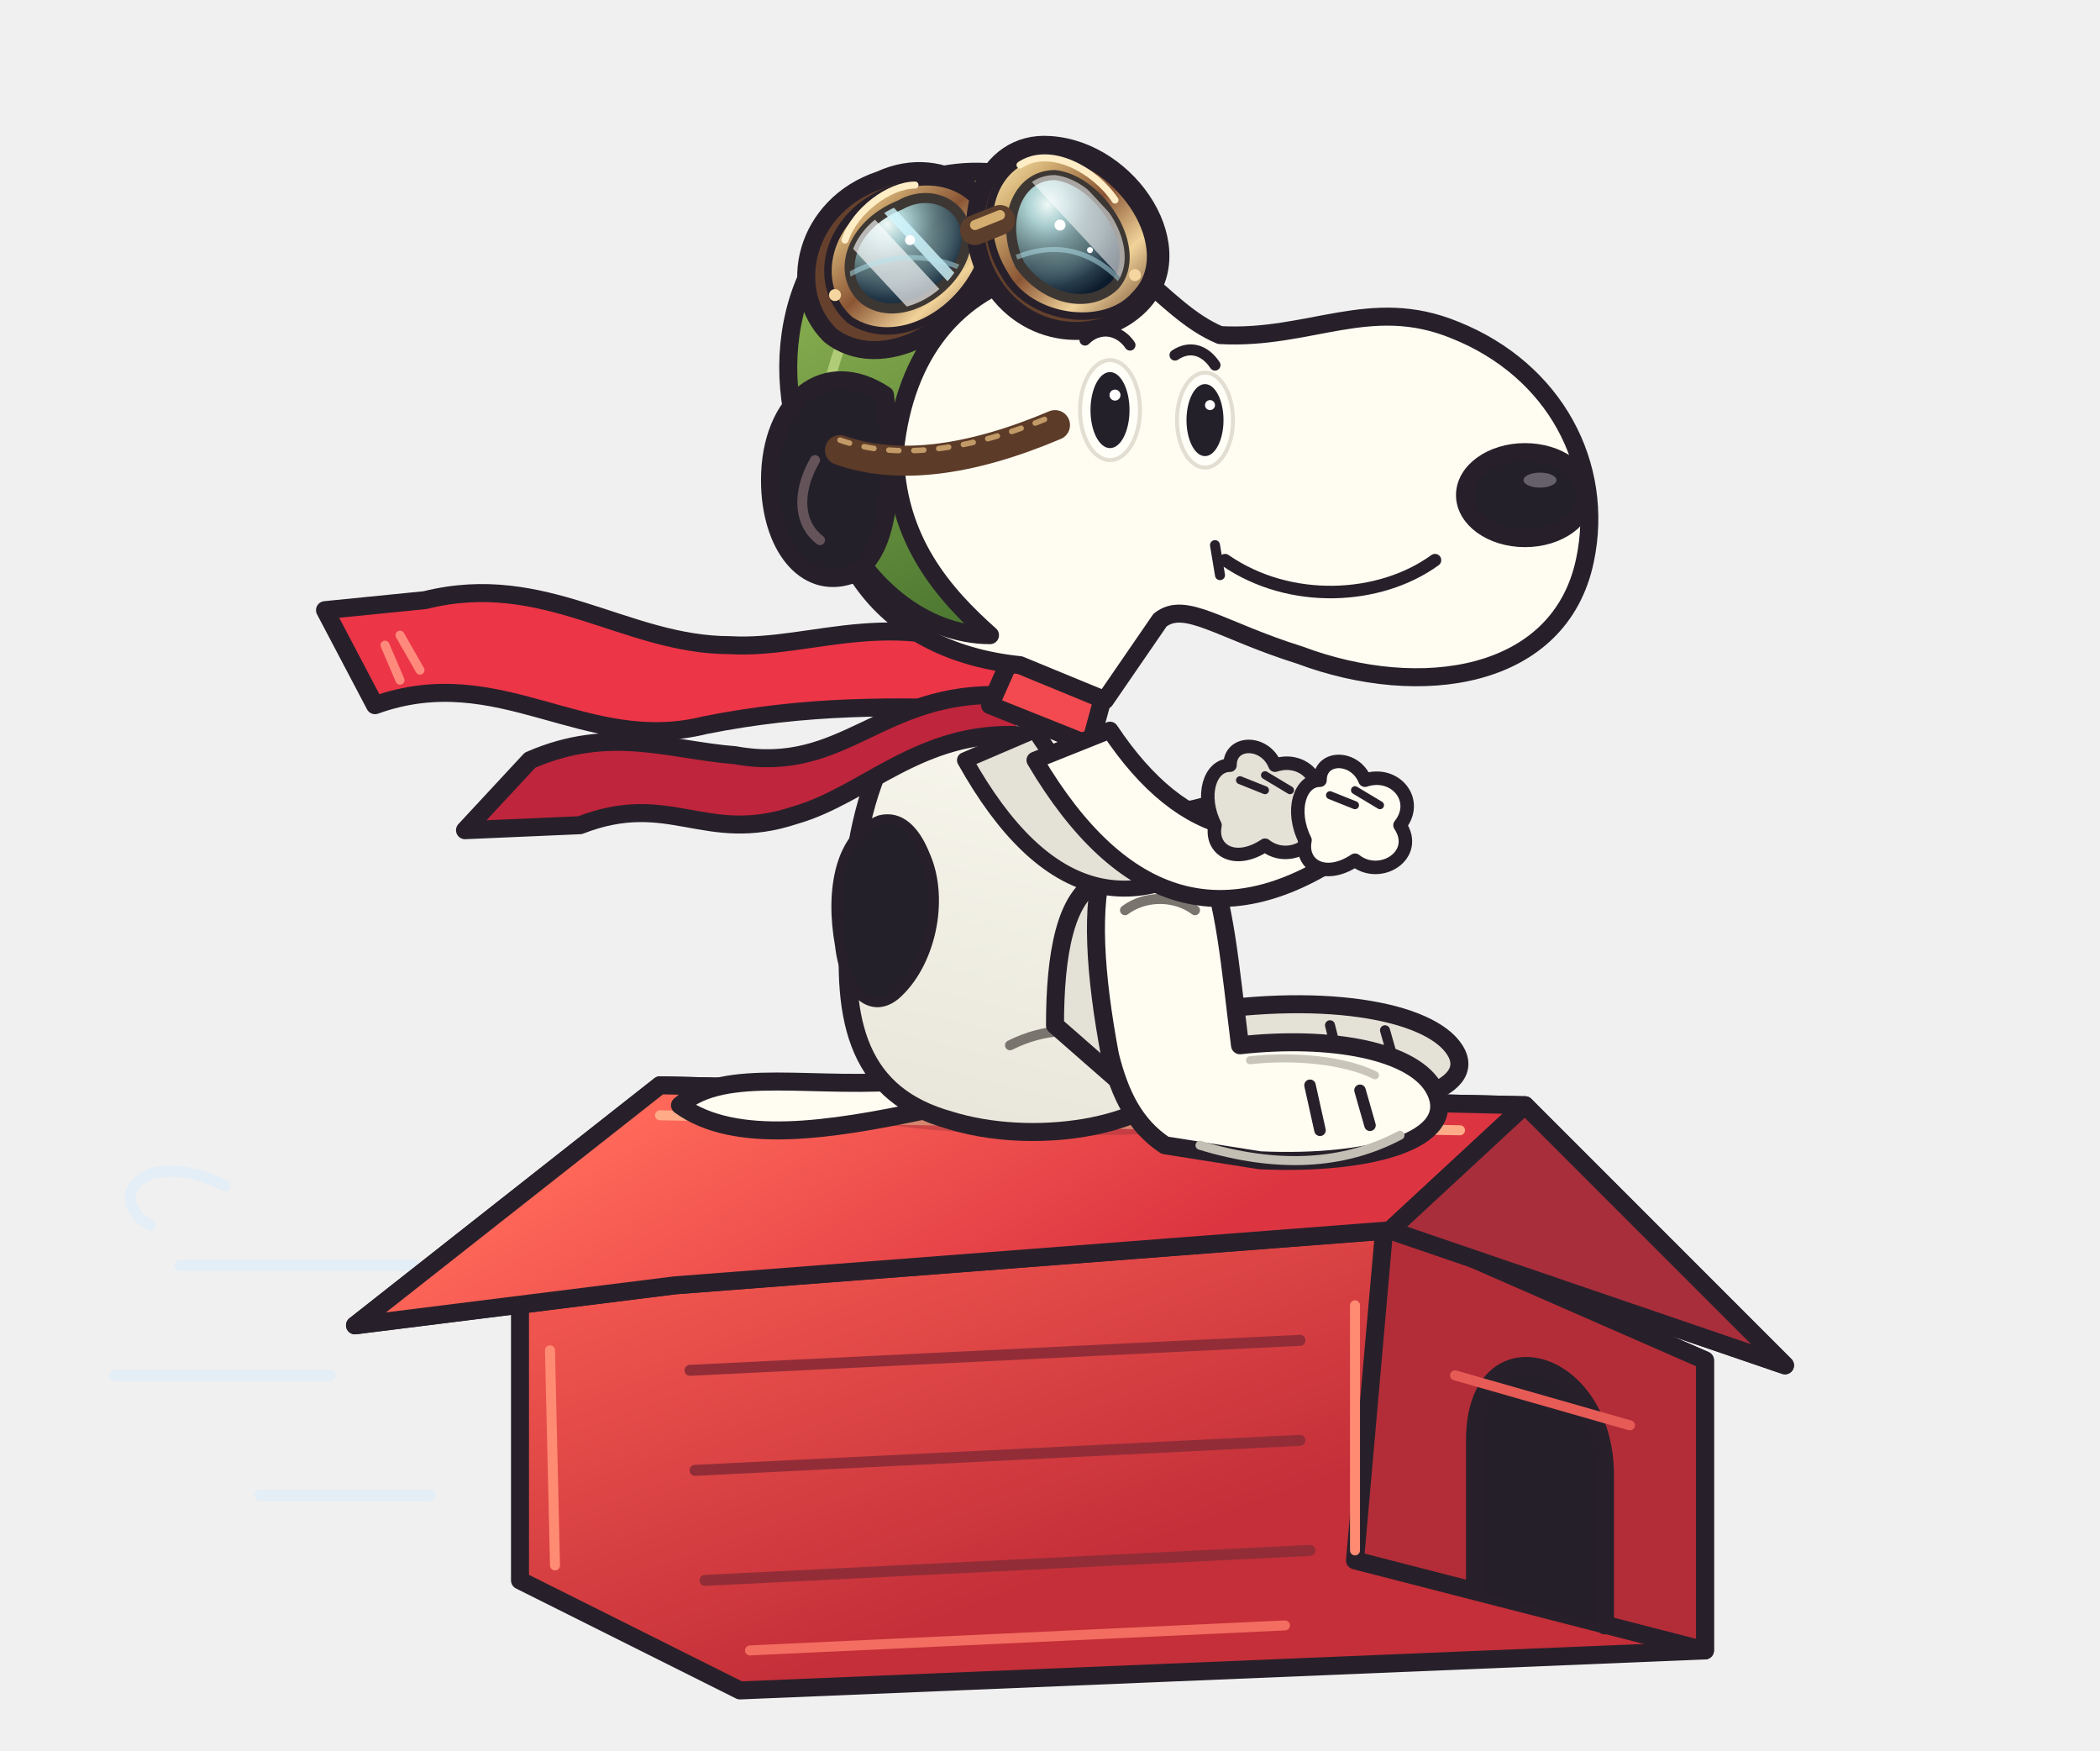
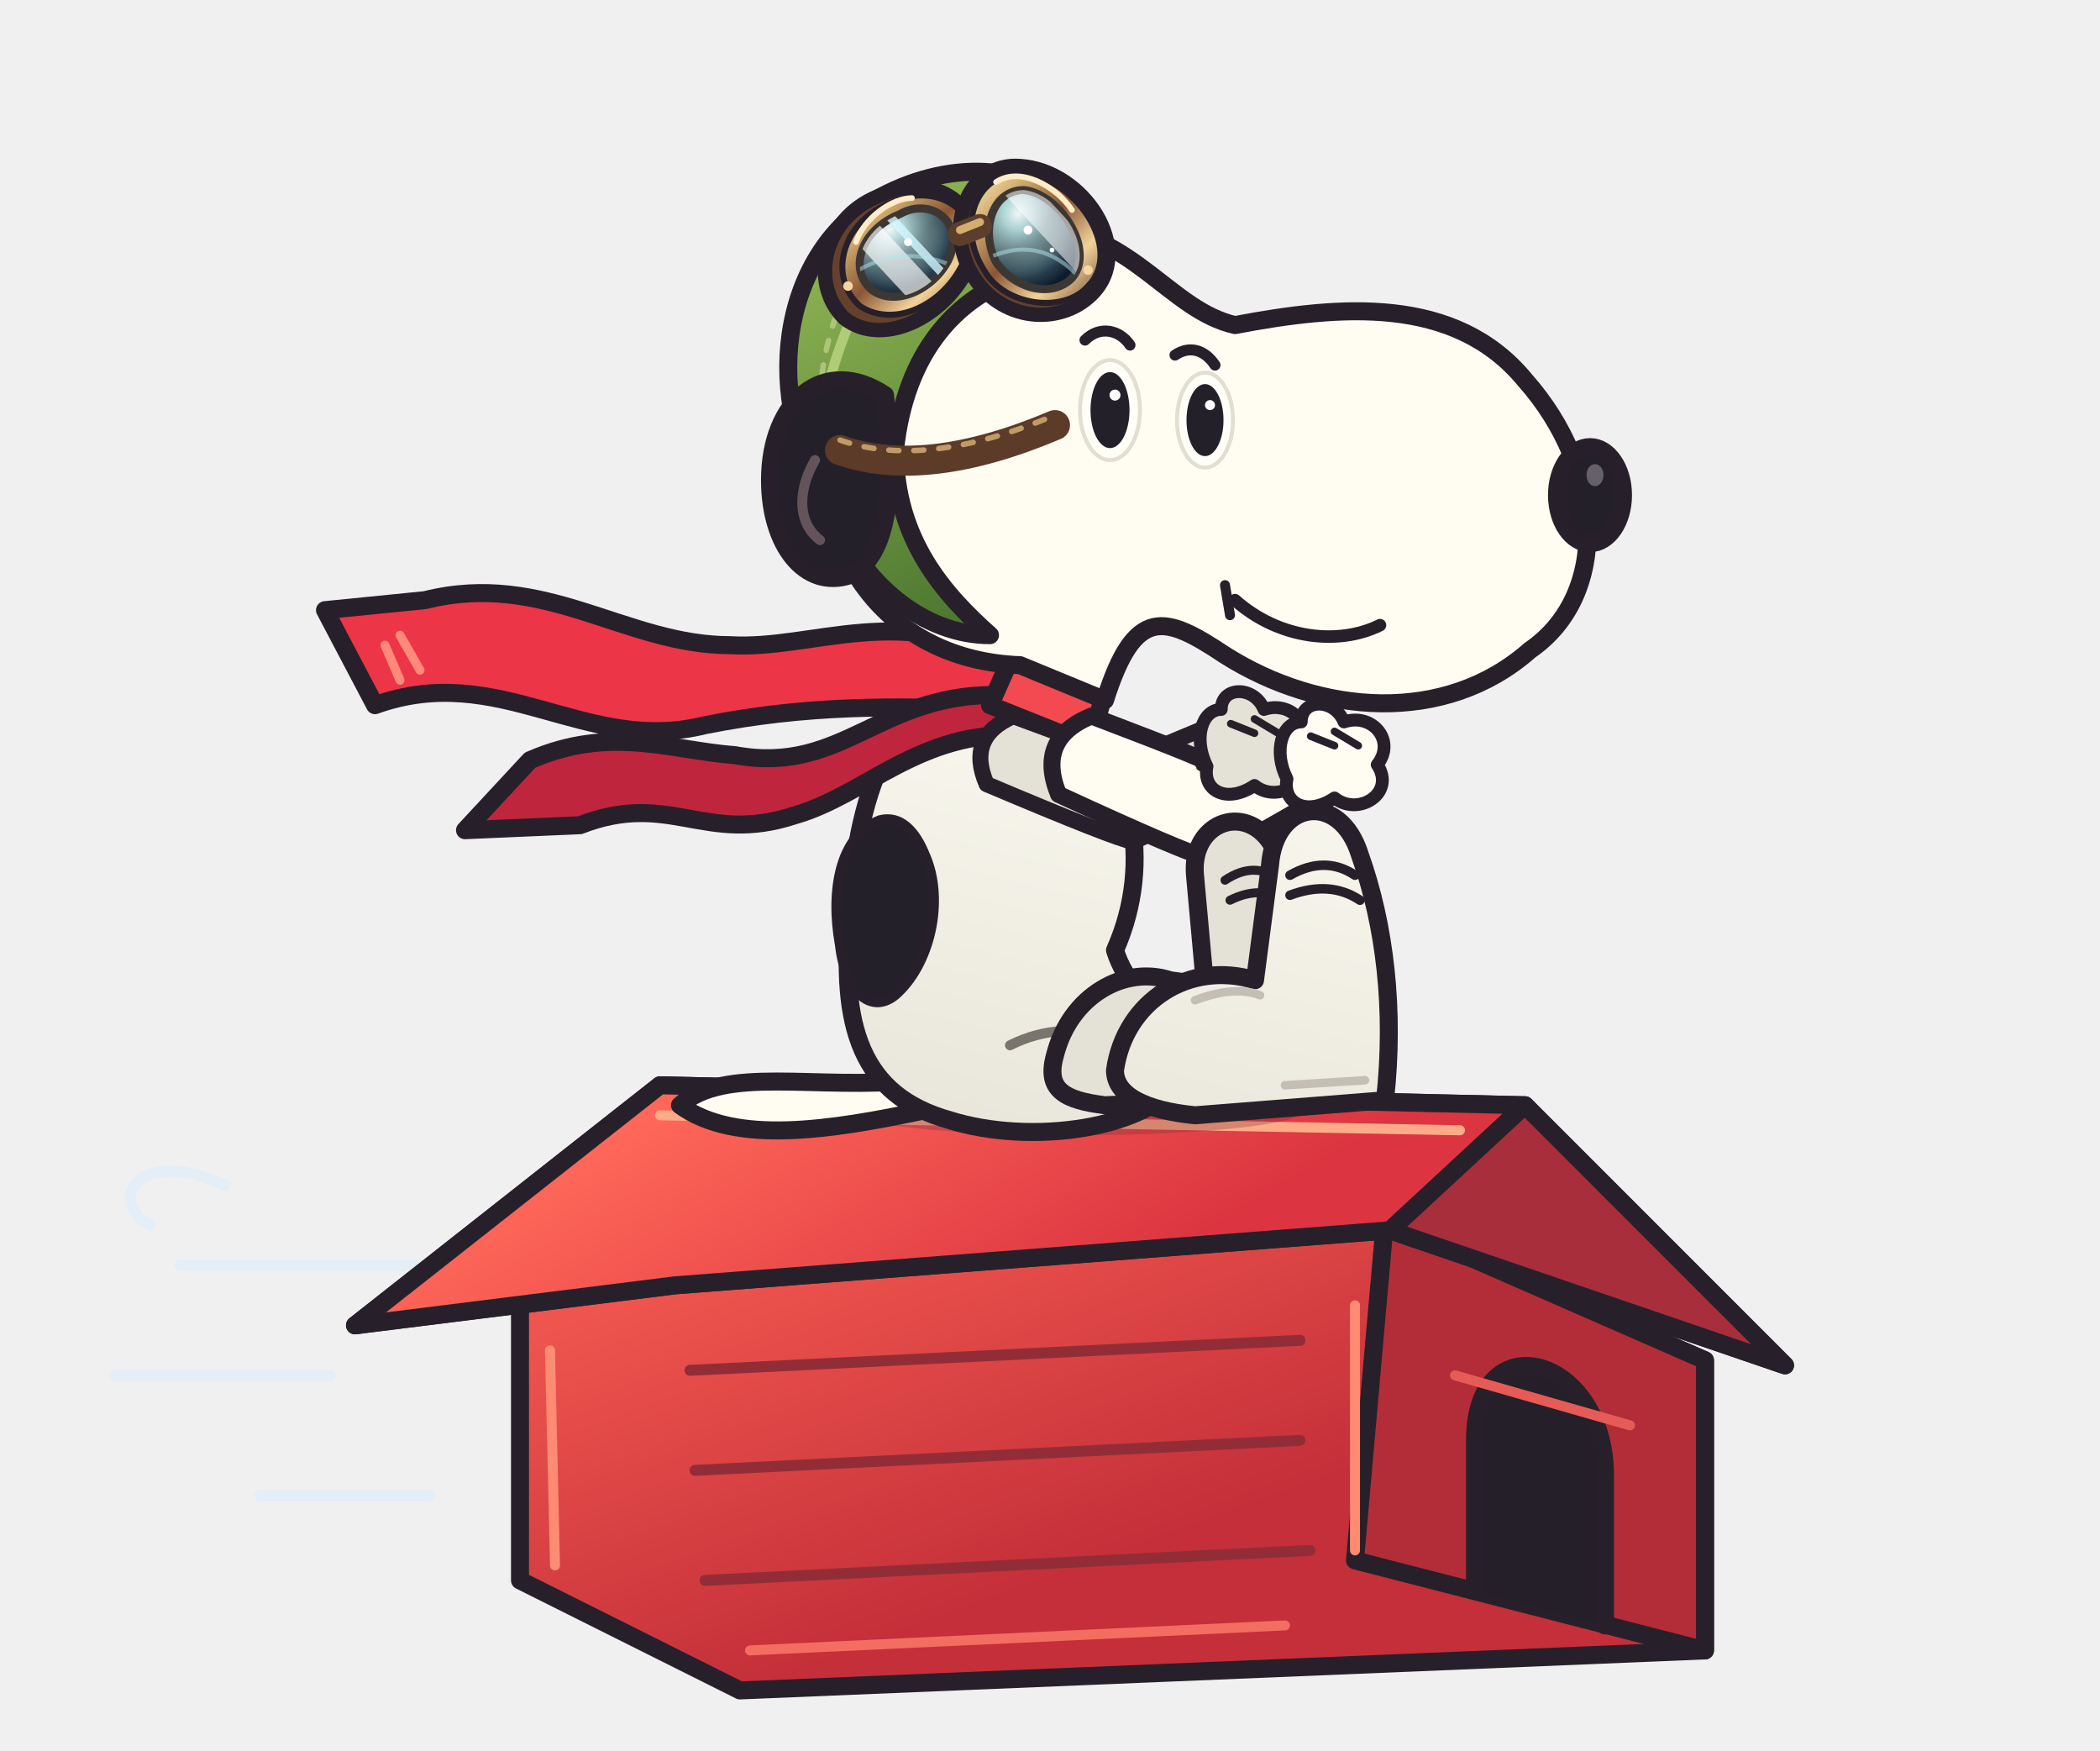
<svg xmlns="http://www.w3.org/2000/svg" viewBox="0 0 420 350" fill="none">
  <defs>
    <linearGradient id="aceRoofPaint" x1="150" y1="210" x2="190" y2="277" gradientUnits="userSpaceOnUse">
      <stop stop-color="#ff6859" />
      <stop offset="1" stop-color="#dc3541" />
    </linearGradient>
    <linearGradient id="aceWallPaint" x1="130" y1="258" x2="158" y2="335" gradientUnits="userSpaceOnUse">
      <stop stop-color="#ef554e" />
      <stop offset="1" stop-color="#c42f39" />
    </linearGradient>
    <linearGradient id="aceCapPaint" x1="175" y1="50" x2="208" y2="121" gradientUnits="userSpaceOnUse">
      <stop stop-color="#89af50" />
      <stop offset="1" stop-color="#4a752f" />
    </linearGradient>
    <linearGradient id="aceWhite" x1="217" y1="110" x2="190" y2="222" gradientUnits="userSpaceOnUse">
      <stop stop-color="#fffef5" />
      <stop offset="1" stop-color="#e9e7db" />
    </linearGradient>
    <linearGradient id="aceLens" x1="190" y1="43" x2="210" y2="64" gradientUnits="userSpaceOnUse">
      <stop stop-color="#d0f7fa" />
      <stop offset=".55" stop-color="#698f93" />
      <stop offset="1" stop-color="#263b44" />
    </linearGradient>
    <radialGradient id="aceOpticalGlass" cx="32%" cy="24%" r="80%">
      <stop stop-color="#f2ffff" stop-opacity=".95" />
      <stop offset=".22" stop-color="#a9dce6" stop-opacity=".85" />
      <stop offset=".54" stop-color="#497e91" stop-opacity=".74" />
      <stop offset=".83" stop-color="#1b3448" stop-opacity=".94" />
      <stop offset="1" stop-color="#0d1c2d" />
    </radialGradient>
    <linearGradient id="aceBrassRim" x1="0" y1="0" x2="1" y2="1">
      <stop stop-color="#fff0bc" />
      <stop offset=".2" stop-color="#d7b477" />
      <stop offset=".48" stop-color="#8a5534" />
      <stop offset=".73" stop-color="#f1d399" />
      <stop offset="1" stop-color="#6c452f" />
    </linearGradient>
    <clipPath id="aceGlassClips">
      <path d="M180 41c-10 4-13 14-7 19 7 5 18-2 20-10 2-8-6-13-13-9Z" />
      <path d="M211 35c-8 0-11 10-7 18 5 7 14 9 19 4 6-7-3-21-12-22Z" />
    </clipPath>
  </defs>
  <g stroke="#27202a" stroke-width="3.6" stroke-linecap="round" stroke-linejoin="round">
    <g class="ace-wind" stroke="#d4eaff" stroke-width="2.2" opacity=".45">
      <path d="M36 253h47m-60 22h43m-14 24h34" />
      <path d="M45 237c-17-8-24 3-15 8" />
    </g>
    <g class="ace-flight-rig">
      <g class="ace-house">
        <path d="m104 253 173-9 64 28v58l-193 8-44-22Z" fill="url(#aceWallPaint)" />
        <path d="m277 244 64 28v58l-70-18Z" fill="#b32d38" />
        <path d="m71 265 61-48 173 4 52 52-79-27-143 11Z" fill="url(#aceRoofPaint)" />
        <path d="m132 217 173 4-27 25-143 11-64 8Z" fill="url(#aceRoofPaint)" />
        <path d="m305 221 52 52-79-27Z" fill="#a92e3c" />
        <path d="m132 223 160 3" stroke="#ffab88" stroke-width="2" />
        <path d="m138 274 122-6m-121 26 121-6m-119 28 121-6" stroke="#922d37" stroke-width="2.2" />
        <path d="m110 270 1 43m160-52v49" stroke="#ff8b72" stroke-width="2" />
        <path d="M295 318v-30c0-24 26-17 26 7v30" fill="#251f2a" />
        <path d="m291 275 35 10" stroke="#e75b56" stroke-width="2" />
        <path d="m150 330 107-5" stroke="#f36d60" stroke-width="2" />
      </g>
      <ellipse cx="215" cy="222" rx="46" ry="5" fill="#752b36" stroke="none" opacity=".3" />
      <g class="ace-pilot">
        <path class="ace-tail" d="M183 216c-20 2-38-3-47 5 11 8 30 5 49 1" fill="#fffdf2" />
        <path d="M199 130c-19 7-28 27-29 53-2 22 2 36 20 41 16 5 40 2 47-9 5-9-10-12-14-25 8-18 3-37-8-49" fill="url(#aceWhite)" />
        <path d="M176 164c-8 3-10 14-8 25 1 9 6 14 11 10 7-6 10-19 6-28-2-5-5-8-9-7" fill="#24202a" stroke-width="2" />
        <path d="M202 209c14-7 27 0 39 7" stroke="#79746e" stroke-width="2" />
-         <g class="ace-feet">
-           <path d="M211 205c0-14 2-26 9-29 8-3 13 4 14 15l2 12c28-5 50-1 55 7 5 8-12 13-34 11l-30-2Z" fill="#e4e1d7" />
-           <path d="m266 205 2 8m9-7 2 7" stroke-width="2" />
-           <path d="M222 211c-3-16-4-30-1-39 3-10 15-11 20-1 4 9 5 22 7 38 18-2 35 1 39 9 5 10-13 15-35 14l-19-3c-6-4-9-10-11-18Z" fill="#fffdf2" />
-           <path d="M225 182c4-3 10-3 14 0" stroke="#79746e" stroke-width="2" />
-           <path d="M250 212c9-1 19 0 25 3" stroke="#c9c5bb" stroke-width="1.6" />
-           <path d="m262 217 2 9m8-8 2 7" stroke-width="2.3" />
-           <path d="M240 229q23 7 40-2" stroke="#c3bfb4" stroke-width="1.8" />
-         </g>
        <g class="ace-scarf">
          <path class="ace-scarf-long" d="M204 133c-24-13-41-3-58-4-21 0-37-15-61-9l-20 2 10 19c25-9 42 10 66 4 20-4 38-4 59-3Z" fill="#ec3547" />
          <path class="ace-scarf-short" d="M201 139c-25-1-32 16-54 12-13-1-25-6-41 1l-13 14 23-1c18-7 25 4 43-2 14-4 25-17 45-16" fill="#bf253c" />
          <path d="m202 132 19 6-3 11-20-8Z" fill="#f24a50" />
-           <path d="m80 127 4 7m-7-5 3 7" stroke="#ff8a7c" stroke-width="1.8" />
+           <path class="ace-scarf-fringe" d="m80 127 4 7m-7-5 3 7" stroke="#ff8a7c" stroke-width="1.8" />
+         </g>
+         <g class="ace-goggle-arms">
+           <path data-ace-arm="far" fill="#e4e1d7" stroke="#27202a" stroke-width="3.2" d="M197.324 156.792Q223.189 167.736 226.524 168.283Q229.786 167.405 251.656 153.662Q254.156 145.85 246.344 143.35Q222.458 153.182 225.721 152.303Q229.055 152.85 202.676 143.208Q193.208 147.324 197.324 156.792Z" />
        </g>
        <g class="ace-head">
-           <g class="ace-goggle-arms">
-             <path data-ace-arm="far" d="M193 152Q217 195 250 166L256 154Q224 174 207 146Z" fill="#e4e1d7" stroke="#27202a" stroke-width="3.2" />
-           </g>
-           <path d="M204 133c-29-3-42-24-39-52 2-27 17-40 42-36 18 2 25 17 37 22 18 1 30-8 47-1 20 8 30 27 26 46-5 24-33 28-57 19-16-5-23-11-28-7l-11 16Z" fill="#fffdf2" />
+           <path d="M204 133c-27-1-42-23-39-49 2-27 18-43 43-39 19 2 26 17 39 20 21-4 44-6 58 11 16 18 17 43 1 54-17 15-42 13-61 1-12-8-18-10-24 9Z" fill="#fffdf2" />
          <path d="M166 101c-14-21-10-50 9-61 14-8 31-8 41 3l-8 11c-17 4-27 17-29 36 0 18 10 29 19 37-13 0-26-10-32-26Z" fill="url(#aceCapPaint)" />
+           <path d="M174 50q-9 13-10 29" stroke="#c1d18d" stroke-width="1.1" stroke-dasharray="2 3" opacity=".7" />
          <path d="M172 60c-6 12-9 25-7 35" stroke="#b1cc77" stroke-width="2" />
          <path class="ace-ear" d="M177 79c-12-8-23 1-23 17 0 13 7 22 16 19 8-4 9-18 7-36Z" fill="#24202a" />
          <path d="M163 92c-4 7-3 13 1 16" stroke="#64545a" stroke-width="2" />
          <path d="m169 57 43-14" stroke="#795032" stroke-width="8" />
          <g class="ace-eyes">
            <ellipse cx="222" cy="82" rx="6" ry="10" fill="#fffef7" stroke="#e3ded2" stroke-width=".8" />
            <ellipse cx="241" cy="84" rx="5.6" ry="9.5" fill="#fffef7" stroke="#e3ded2" stroke-width=".8" />
            <g class="ace-pupils" stroke="none">
              <ellipse cx="222" cy="82" rx="3.9" ry="7.6" fill="#24202a" />
              <ellipse cx="241" cy="84" rx="3.7" ry="7.2" fill="#24202a" />
              <circle cx="223" cy="79" r="1.1" fill="#fff" />
              <circle cx="242" cy="81" r="1" fill="#fff" />
            </g>
          </g>
          <g class="ace-goggle-side-strap">
            <path d="M168 90q17 6 43-5" stroke="#5c3b28" stroke-width="6" />
            <path d="M168 88q17 6 43-5" stroke="#c29a67" stroke-width="1.1" stroke-dasharray="2 3" />
          </g>
-           <g class="ace-goggles">
+           <g class="ace-goggles" transform="translate(180 50) rotate(0) scale(0.8) translate(-180 -50)">
            <path d="m169 57 43-14" stroke="#543724" stroke-width="8" />
            <path d="m168 55 43-14" stroke="#c79c65" stroke-width="1.3" stroke-dasharray="2 3" />
            <path d="M176 36c-15 5-19 22-10 31 10 8 27-1 32-15 4-12-9-22-22-16Z" fill="#65412d" />
            <path d="M178 38c-13 5-16 19-8 26 9 6 23-1 27-14 3-10-8-17-19-12Z" fill="url(#aceBrassRim)" stroke-width="1.5" />
            <path d="M180 41c-10 4-13 14-7 19 7 5 18-2 20-10 2-8-6-13-13-9Z" fill="url(#aceOpticalGlass)" stroke="#3d3734" stroke-width="2" />
            <path d="M210 29c-13-1-19 15-12 27 7 12 22 13 30 5 11-11-2-31-18-32Z" fill="#65412d" />
            <path d="M211 31c-12-1-17 13-10 24 5 9 20 11 26 4 9-9-3-27-16-28Z" fill="url(#aceBrassRim)" stroke-width="1.5" />
            <path d="M211 35c-8 0-11 10-7 18 5 7 14 9 19 4 6-7-3-21-12-22Z" fill="url(#aceOpticalGlass)" stroke="#3d3734" stroke-width="2" />
            <g clip-path="url(#aceGlassClips)" stroke="none">
              <g class="ace-lens-reflections">
                <path d="m156 34 7-3 39 42-7 3Z" fill="#fff" opacity=".65" />
                <path d="m167 32 2-1 39 42-2 1Z" fill="#d2f7ff" opacity=".8" />
                <path d="m193 22 7-3 39 42-7 3Z" fill="#fff" opacity=".55" />
                <path d="m205 23 2-1 39 42-2 1Z" fill="#d2f7ff" opacity=".7" />
              </g>
              <path d="M168 56q14-9 29 0m5-4q13-6 23 5" stroke="#b6e4ed" stroke-width="1" opacity=".5" />
              <g class="ace-glass-stars" fill="#fff">
                <circle cx="182" cy="48" r="1" />
                <circle cx="212" cy="45" r="1.1" />
                <circle cx="218" cy="50" r=".6" />
              </g>
            </g>
            <path d="M169 48c2-6 9-11 14-11m21-4c6-4 15 1 19 7" stroke="#ffedc6" stroke-width="1.4" />
            <path d="m195 46 5-2" stroke="#5c3e2c" stroke-width="6" />
            <path d="m195 45 5-2" stroke="#d4ad70" stroke-width="2" />
            <circle cx="167" cy="59" r="1.2" fill="#f6d6a0" stroke="none" />
            <circle cx="227" cy="55" r="1.2" fill="#f6d6a0" stroke="none" />
          </g>
          <path class="ace-brows" d="M217 68c3-3 7-2 9 1m9 2c3-2 6-1 8 2" stroke-width="2.2" />
-           <ellipse cx="305" cy="99" rx="12" ry="8.6" fill="#24202a" />
-           <ellipse cx="308" cy="96" rx="3.3" ry="1.5" fill="#66606b" stroke="none" />
-           <path class="ace-smile" d="M245 112c13 9 31 8 42 0" stroke-width="2.5" />
-           <path d="m243 109 1 6" stroke-width="2" />
-           <g class="ace-goggle-arms">
-             <path data-ace-arm="near" d="M207 152Q233 196 270 170L275 158Q244 179 222 146Z" fill="#fffdf2" stroke="#27202a" stroke-width="3.4" />
-             <g data-ace-paw="far" transform="translate(251 160)">
-               <path d="M-8 5C-11-1-9-7-5-7-5-12 2-12 4-7 10-9 15-3 11 2 15 8 7 13 2 9-4 13-9 10-8 5Z" fill="#e4e1d7" stroke-width="2.7" />
-               <path d="m-3-4 5 2m0-3 5 3" stroke-width="1.6" />
-             </g>
-             <g data-ace-paw="near" transform="translate(269 163)">
-               <path d="M-8 5C-11-1-9-7-5-7-5-12 2-12 4-7 10-9 15-3 11 2 15 8 7 13 2 9-4 13-9 10-8 5Z" fill="#fffdf2" stroke-width="2.7" />
-               <path d="m-3-4 5 2m0-3 5 3" stroke-width="1.6" />
-             </g>
+           <ellipse cx="318" cy="99" rx="6.6" ry="9.6" fill="#24202a" />
+           <ellipse cx="319" cy="95" rx="1.7" ry="2.2" fill="#66606b" stroke="none" />
+           <path class="ace-smile" d="M247 120c9 8 21 9 29 5" stroke-width="2.5" />
+           <path d="m245 117 1 6" stroke-width="2" />
+         </g>
+         <g class="ace-goggle-arms">
+           <path data-ace-arm="near" fill="#fffdf2" stroke="#27202a" stroke-width="3.4" d="M211.71 158.837Q237.583 170.784 241.437 171.523Q245.261 170.64 267.864 157.167Q271.167 148.136 262.136 144.833Q237.259 153.408 241.083 152.526Q244.937 153.265 218.29 143.163Q207.163 147.71 211.71 158.837Z" />
+           <g data-ace-paw="far" transform="translate(249 148.5062) scale(.95)">
+             <path d="M-8 5C-11-1-9-7-5-7-5-12 2-12 4-7 10-9 15-3 11 2 15 8 7 13 2 9-4 13-9 10-8 5Z" fill="#e4e1d7" stroke-width="2.7" />
+             <path d="m-3-4 5 2m0-3 5 3" stroke-width="1.6" />
+           </g>
+           <g data-ace-paw="near" transform="translate(265 151) scale(.95)">
+             <path d="M-8 5C-11-1-9-7-5-7-5-12 2-12 4-7 10-9 15-3 11 2 15 8 7 13 2 9-4 13-9 10-8 5Z" fill="#fffdf2" stroke-width="2.7" />
+             <path d="m-3-4 5 2m0-3 5 3" stroke-width="1.6" />
          </g>
        </g>
+       </g>
+       <g class="ace-feet">
+         <path d="M211 211c3-12 14-18 23-15l7 1-2-22c-1-11 11-15 16-5 6 13 8 29 8 49l-42 2c-8-1-12-3-10-10Z" fill="#e4e1d7" />
+         <path d="M245 176q6-4 11 0m-10 4q6-3 11 0" stroke-width="1.8" />
+         <path d="M223 214c2-14 15-22 28-18l3-23c1-13 14-15 18-2 5 14 7 31 5 49l-38 3c-10-1-16-4-16-9Z" fill="url(#aceWhite)" />
+         <path d="M258 175q7-4 13 0m-13 4q8-3 14 1" stroke-width="1.9" />
+         <path d="M239 200q8-3 13-1m5 18 16-1" stroke="#c3bfb4" stroke-width="1.7" />
      </g>
    </g>
  </g>
</svg>
